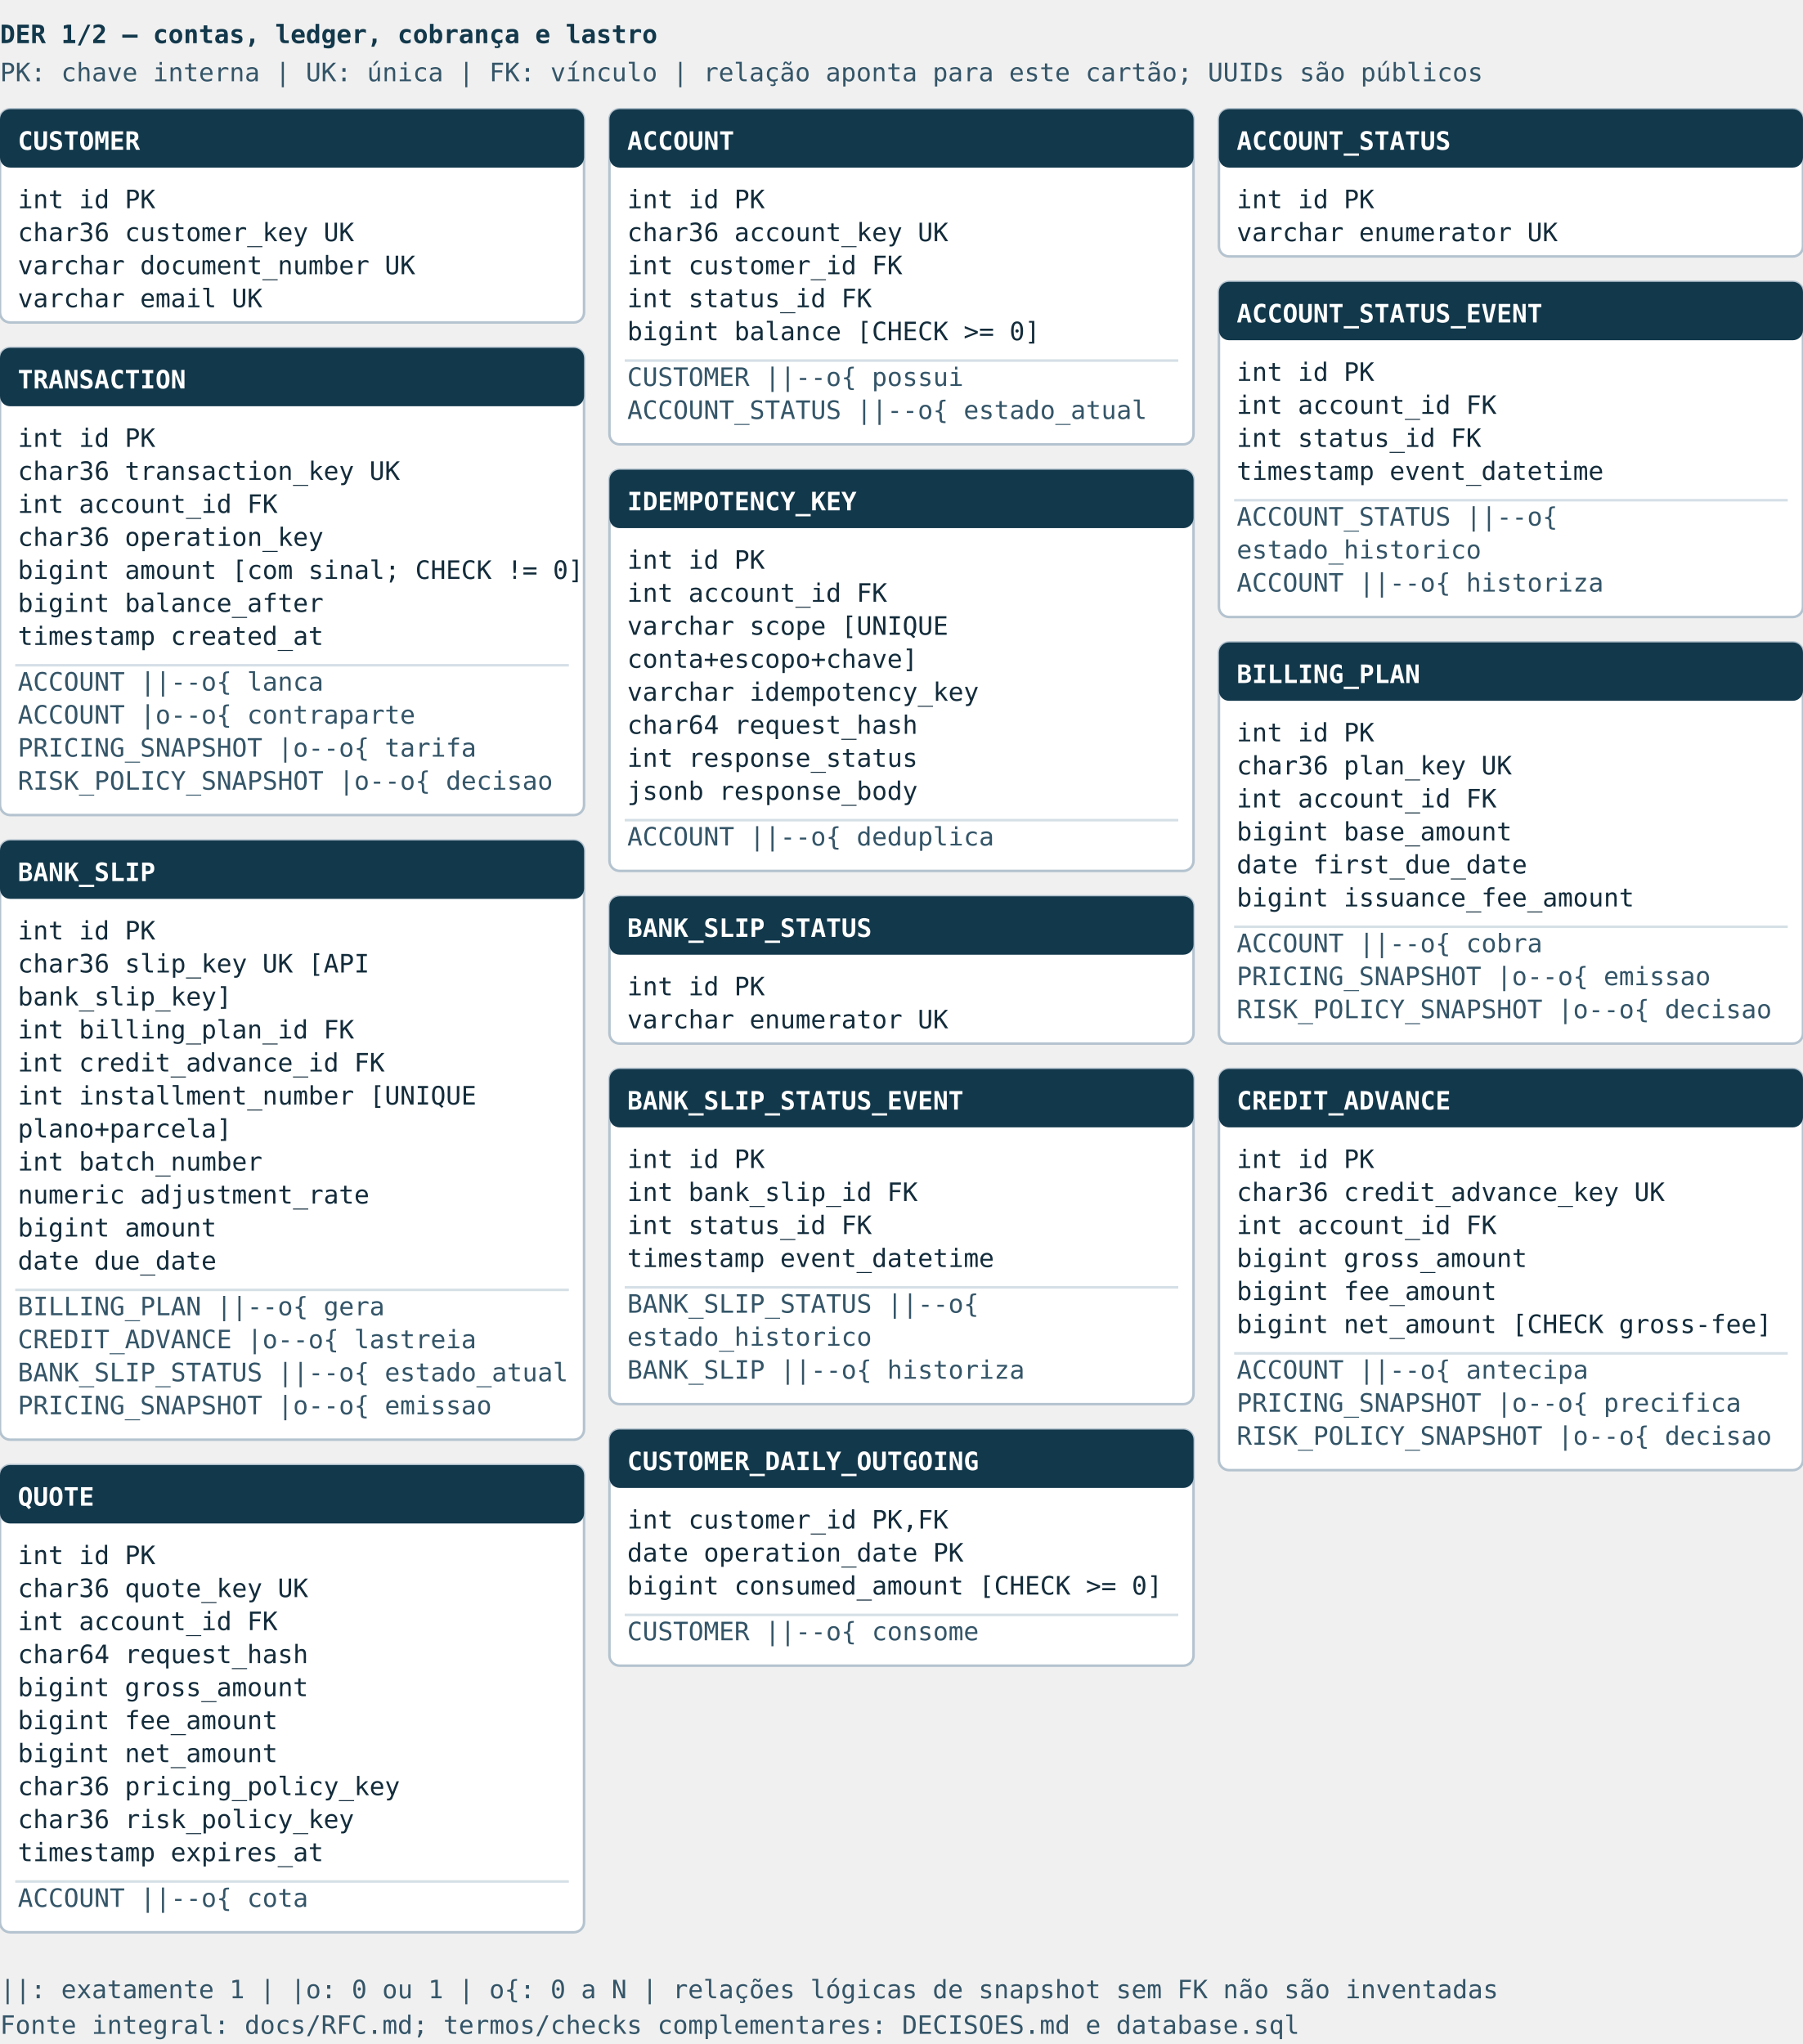
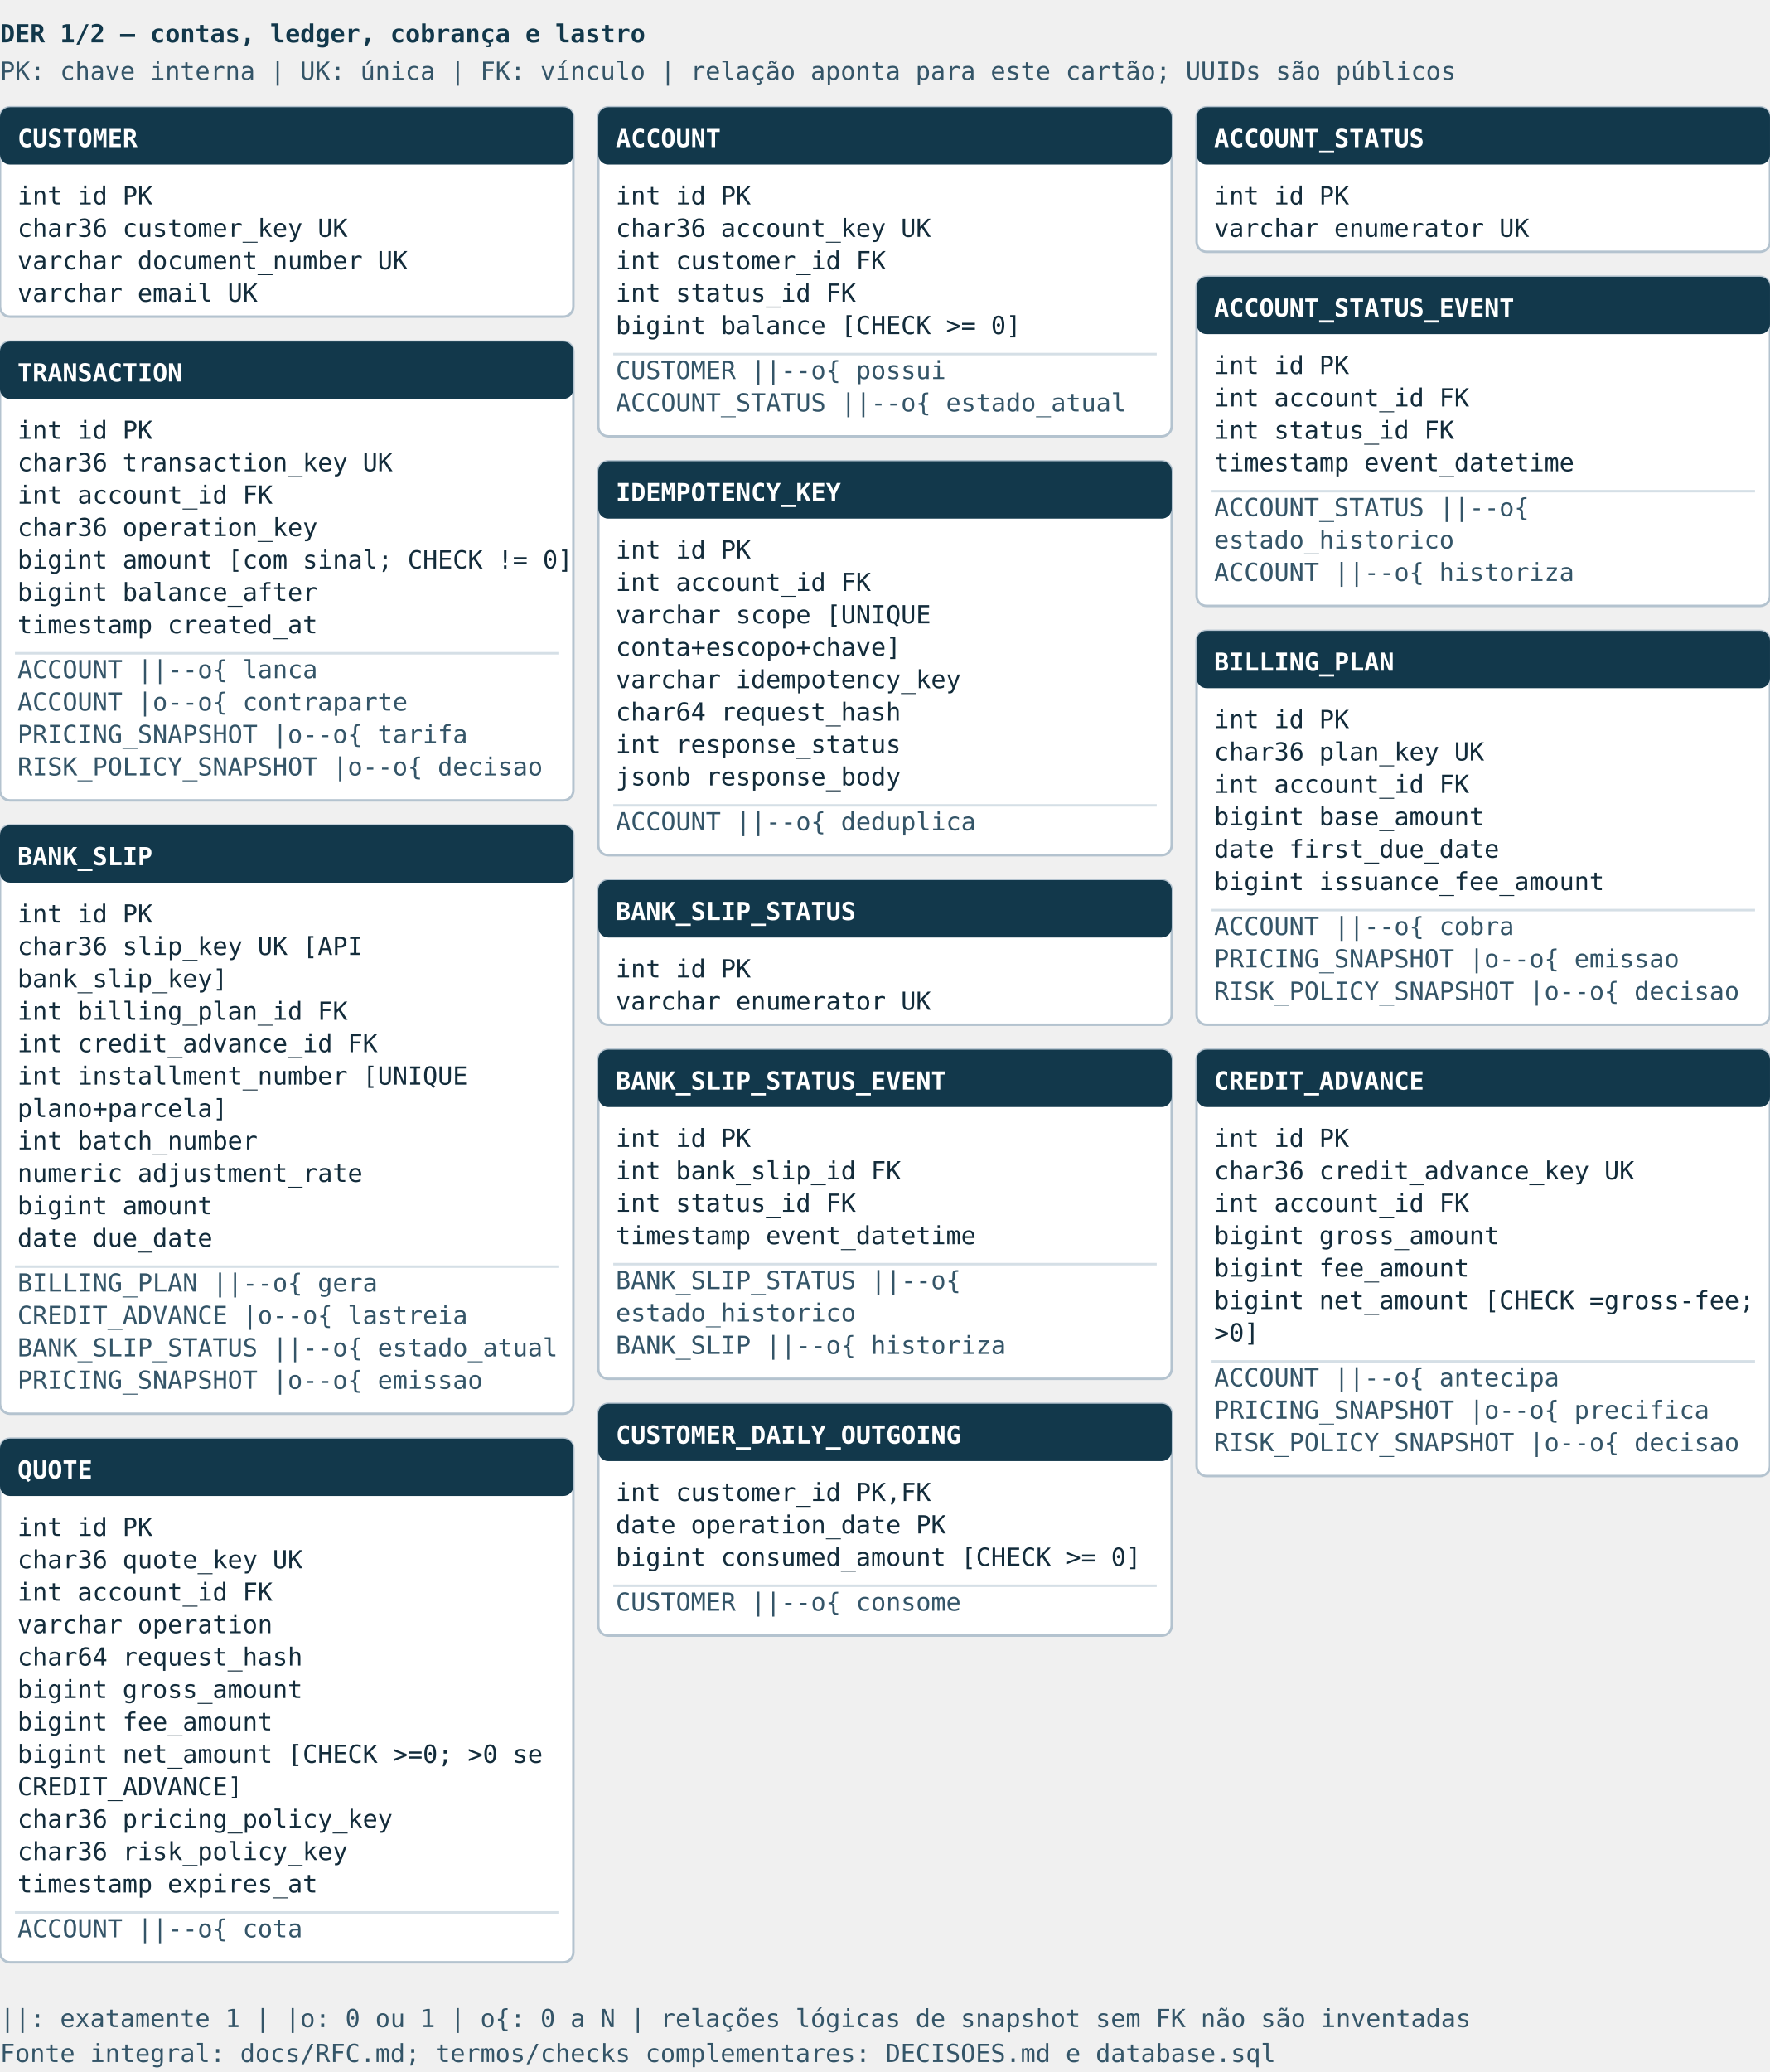
- <svg xmlns="http://www.w3.org/2000/svg" width="710" height="805" viewBox="0 0 710 805" role="img" aria-label="DER 1/2 — contas, ledger, cobrança e lastro">
+ <svg xmlns="http://www.w3.org/2000/svg" width="710" height="831" viewBox="0 0 710 831" role="img" aria-label="DER 1/2 — contas, ledger, cobrança e lastro">
  <style>text{font-family:DejaVu Sans Mono,monospace;font-size:10px}</style>
  <text x="0" y="17" fill="#12384b" font-weight="bold">DER 1/2 — contas, ledger, cobrança e lastro</text>
  <text x="0" y="32" fill="#345568">PK: chave interna | UK: única | FK: vínculo | relação aponta para este cartão; UUIDs são públicos</text>
  <g data-entity="CUSTOMER">
    <rect x="0" y="43" width="230" height="84" rx="4" fill="#fff" stroke="#b4c3cf" />
    <rect x="0" y="43" width="230" height="23" rx="4" fill="#12384b" />
    <text x="7" y="59" fill="#fff" font-weight="bold">CUSTOMER</text>
    <text x="7" y="82" fill="#132c3b">int id PK</text>
    <text x="7" y="95" fill="#132c3b">char36 customer_key UK</text>
    <text x="7" y="108" fill="#132c3b">varchar document_number UK</text>
    <text x="7" y="121" fill="#132c3b">varchar email UK</text>
  </g>
  <g data-entity="ACCOUNT">
    <rect x="240" y="43" width="230" height="132" rx="4" fill="#fff" stroke="#b4c3cf" />
    <rect x="240" y="43" width="230" height="23" rx="4" fill="#12384b" />
    <text x="247" y="59" fill="#fff" font-weight="bold">ACCOUNT</text>
    <text x="247" y="82" fill="#132c3b">int id PK</text>
    <text x="247" y="95" fill="#132c3b">char36 account_key UK</text>
    <text x="247" y="108" fill="#132c3b">int customer_id FK</text>
    <text x="247" y="121" fill="#132c3b">int status_id FK</text>
    <text x="247" y="134" fill="#132c3b">bigint balance [CHECK &gt;= 0]</text>
    <path d="M246 142h218" stroke="#d5dfe6" />
    <g data-relation="CUSTOMER:||--o{:ACCOUNT:possui">
      <text x="247" y="152" fill="#345568">CUSTOMER ||--o{ possui</text>
    </g>
    <g data-relation="ACCOUNT_STATUS:||--o{:ACCOUNT:estado_atual">
      <text x="247" y="165" fill="#345568">ACCOUNT_STATUS ||--o{ estado_atual</text>
    </g>
  </g>
  <g data-entity="ACCOUNT_STATUS">
    <rect x="480" y="43" width="230" height="58" rx="4" fill="#fff" stroke="#b4c3cf" />
    <rect x="480" y="43" width="230" height="23" rx="4" fill="#12384b" />
    <text x="487" y="59" fill="#fff" font-weight="bold">ACCOUNT_STATUS</text>
    <text x="487" y="82" fill="#132c3b">int id PK</text>
    <text x="487" y="95" fill="#132c3b">varchar enumerator UK</text>
  </g>
  <g data-entity="ACCOUNT_STATUS_EVENT">
    <rect x="480" y="111" width="230" height="132" rx="4" fill="#fff" stroke="#b4c3cf" />
    <rect x="480" y="111" width="230" height="23" rx="4" fill="#12384b" />
    <text x="487" y="127" fill="#fff" font-weight="bold">ACCOUNT_STATUS_EVENT</text>
    <text x="487" y="150" fill="#132c3b">int id PK</text>
    <text x="487" y="163" fill="#132c3b">int account_id FK</text>
    <text x="487" y="176" fill="#132c3b">int status_id FK</text>
    <text x="487" y="189" fill="#132c3b">timestamp event_datetime</text>
    <path d="M486 197h218" stroke="#d5dfe6" />
    <g data-relation="ACCOUNT_STATUS:||--o{:ACCOUNT_STATUS_EVENT:estado_historico">
      <text x="487" y="207" fill="#345568">ACCOUNT_STATUS ||--o{</text>
      <text x="487" y="220" fill="#345568">estado_historico</text>
    </g>
    <g data-relation="ACCOUNT:||--o{:ACCOUNT_STATUS_EVENT:historiza">
      <text x="487" y="233" fill="#345568">ACCOUNT ||--o{ historiza</text>
    </g>
  </g>
  <g data-entity="TRANSACTION">
    <rect x="0" y="137" width="230" height="184" rx="4" fill="#fff" stroke="#b4c3cf" />
    <rect x="0" y="137" width="230" height="23" rx="4" fill="#12384b" />
    <text x="7" y="153" fill="#fff" font-weight="bold">TRANSACTION</text>
    <text x="7" y="176" fill="#132c3b">int id PK</text>
    <text x="7" y="189" fill="#132c3b">char36 transaction_key UK</text>
    <text x="7" y="202" fill="#132c3b">int account_id FK</text>
    <text x="7" y="215" fill="#132c3b">char36 operation_key</text>
    <text x="7" y="228" fill="#132c3b">bigint amount [com sinal; CHECK != 0]</text>
    <text x="7" y="241" fill="#132c3b">bigint balance_after</text>
    <text x="7" y="254" fill="#132c3b">timestamp created_at</text>
    <path d="M6 262h218" stroke="#d5dfe6" />
    <g data-relation="ACCOUNT:||--o{:TRANSACTION:lanca">
      <text x="7" y="272" fill="#345568">ACCOUNT ||--o{ lanca</text>
    </g>
    <g data-relation="ACCOUNT:|o--o{:TRANSACTION:contraparte">
      <text x="7" y="285" fill="#345568">ACCOUNT |o--o{ contraparte</text>
    </g>
    <g data-relation="PRICING_SNAPSHOT:|o--o{:TRANSACTION:tarifa">
      <text x="7" y="298" fill="#345568">PRICING_SNAPSHOT |o--o{ tarifa</text>
    </g>
    <g data-relation="RISK_POLICY_SNAPSHOT:|o--o{:TRANSACTION:decisao">
      <text x="7" y="311" fill="#345568">RISK_POLICY_SNAPSHOT |o--o{ decisao</text>
    </g>
  </g>
  <g data-entity="IDEMPOTENCY_KEY">
    <rect x="240" y="185" width="230" height="158" rx="4" fill="#fff" stroke="#b4c3cf" />
    <rect x="240" y="185" width="230" height="23" rx="4" fill="#12384b" />
    <text x="247" y="201" fill="#fff" font-weight="bold">IDEMPOTENCY_KEY</text>
    <text x="247" y="224" fill="#132c3b">int id PK</text>
    <text x="247" y="237" fill="#132c3b">int account_id FK</text>
    <text x="247" y="250" fill="#132c3b">varchar scope [UNIQUE</text>
    <text x="247" y="263" fill="#132c3b">conta+escopo+chave]</text>
    <text x="247" y="276" fill="#132c3b">varchar idempotency_key</text>
    <text x="247" y="289" fill="#132c3b">char64 request_hash</text>
    <text x="247" y="302" fill="#132c3b">int response_status</text>
    <text x="247" y="315" fill="#132c3b">jsonb response_body</text>
    <path d="M246 323h218" stroke="#d5dfe6" />
    <g data-relation="ACCOUNT:||--o{:IDEMPOTENCY_KEY:deduplica">
      <text x="247" y="333" fill="#345568">ACCOUNT ||--o{ deduplica</text>
    </g>
  </g>
  <g data-entity="BILLING_PLAN">
    <rect x="480" y="253" width="230" height="158" rx="4" fill="#fff" stroke="#b4c3cf" />
    <rect x="480" y="253" width="230" height="23" rx="4" fill="#12384b" />
    <text x="487" y="269" fill="#fff" font-weight="bold">BILLING_PLAN</text>
    <text x="487" y="292" fill="#132c3b">int id PK</text>
    <text x="487" y="305" fill="#132c3b">char36 plan_key UK</text>
    <text x="487" y="318" fill="#132c3b">int account_id FK</text>
    <text x="487" y="331" fill="#132c3b">bigint base_amount</text>
    <text x="487" y="344" fill="#132c3b">date first_due_date</text>
    <text x="487" y="357" fill="#132c3b">bigint issuance_fee_amount</text>
    <path d="M486 365h218" stroke="#d5dfe6" />
    <g data-relation="ACCOUNT:||--o{:BILLING_PLAN:cobra">
      <text x="487" y="375" fill="#345568">ACCOUNT ||--o{ cobra</text>
    </g>
    <g data-relation="PRICING_SNAPSHOT:|o--o{:BILLING_PLAN:emissao">
      <text x="487" y="388" fill="#345568">PRICING_SNAPSHOT |o--o{ emissao</text>
    </g>
    <g data-relation="RISK_POLICY_SNAPSHOT:|o--o{:BILLING_PLAN:decisao">
      <text x="487" y="401" fill="#345568">RISK_POLICY_SNAPSHOT |o--o{ decisao</text>
    </g>
  </g>
  <g data-entity="BANK_SLIP">
    <rect x="0" y="331" width="230" height="236" rx="4" fill="#fff" stroke="#b4c3cf" />
    <rect x="0" y="331" width="230" height="23" rx="4" fill="#12384b" />
    <text x="7" y="347" fill="#fff" font-weight="bold">BANK_SLIP</text>
    <text x="7" y="370" fill="#132c3b">int id PK</text>
    <text x="7" y="383" fill="#132c3b">char36 slip_key UK [API</text>
    <text x="7" y="396" fill="#132c3b">bank_slip_key]</text>
    <text x="7" y="409" fill="#132c3b">int billing_plan_id FK</text>
    <text x="7" y="422" fill="#132c3b">int credit_advance_id FK</text>
    <text x="7" y="435" fill="#132c3b">int installment_number [UNIQUE</text>
    <text x="7" y="448" fill="#132c3b">plano+parcela]</text>
    <text x="7" y="461" fill="#132c3b">int batch_number</text>
    <text x="7" y="474" fill="#132c3b">numeric adjustment_rate</text>
    <text x="7" y="487" fill="#132c3b">bigint amount</text>
    <text x="7" y="500" fill="#132c3b">date due_date</text>
    <path d="M6 508h218" stroke="#d5dfe6" />
    <g data-relation="BILLING_PLAN:||--o{:BANK_SLIP:gera">
      <text x="7" y="518" fill="#345568">BILLING_PLAN ||--o{ gera</text>
    </g>
    <g data-relation="CREDIT_ADVANCE:|o--o{:BANK_SLIP:lastreia">
      <text x="7" y="531" fill="#345568">CREDIT_ADVANCE |o--o{ lastreia</text>
    </g>
    <g data-relation="BANK_SLIP_STATUS:||--o{:BANK_SLIP:estado_atual">
      <text x="7" y="544" fill="#345568">BANK_SLIP_STATUS ||--o{ estado_atual</text>
    </g>
    <g data-relation="PRICING_SNAPSHOT:|o--o{:BANK_SLIP:emissao">
      <text x="7" y="557" fill="#345568">PRICING_SNAPSHOT |o--o{ emissao</text>
    </g>
  </g>
  <g data-entity="BANK_SLIP_STATUS">
    <rect x="240" y="353" width="230" height="58" rx="4" fill="#fff" stroke="#b4c3cf" />
    <rect x="240" y="353" width="230" height="23" rx="4" fill="#12384b" />
    <text x="247" y="369" fill="#fff" font-weight="bold">BANK_SLIP_STATUS</text>
    <text x="247" y="392" fill="#132c3b">int id PK</text>
    <text x="247" y="405" fill="#132c3b">varchar enumerator UK</text>
  </g>
  <g data-entity="BANK_SLIP_STATUS_EVENT">
    <rect x="240" y="421" width="230" height="132" rx="4" fill="#fff" stroke="#b4c3cf" />
    <rect x="240" y="421" width="230" height="23" rx="4" fill="#12384b" />
    <text x="247" y="437" fill="#fff" font-weight="bold">BANK_SLIP_STATUS_EVENT</text>
    <text x="247" y="460" fill="#132c3b">int id PK</text>
    <text x="247" y="473" fill="#132c3b">int bank_slip_id FK</text>
    <text x="247" y="486" fill="#132c3b">int status_id FK</text>
    <text x="247" y="499" fill="#132c3b">timestamp event_datetime</text>
    <path d="M246 507h218" stroke="#d5dfe6" />
    <g data-relation="BANK_SLIP_STATUS:||--o{:BANK_SLIP_STATUS_EVENT:estado_historico">
      <text x="247" y="517" fill="#345568">BANK_SLIP_STATUS ||--o{</text>
      <text x="247" y="530" fill="#345568">estado_historico</text>
    </g>
    <g data-relation="BANK_SLIP:||--o{:BANK_SLIP_STATUS_EVENT:historiza">
      <text x="247" y="543" fill="#345568">BANK_SLIP ||--o{ historiza</text>
    </g>
  </g>
  <g data-entity="CREDIT_ADVANCE">
-     <rect x="480" y="421" width="230" height="158" rx="4" fill="#fff" stroke="#b4c3cf" />
+     <rect x="480" y="421" width="230" height="171" rx="4" fill="#fff" stroke="#b4c3cf" />
    <rect x="480" y="421" width="230" height="23" rx="4" fill="#12384b" />
    <text x="487" y="437" fill="#fff" font-weight="bold">CREDIT_ADVANCE</text>
    <text x="487" y="460" fill="#132c3b">int id PK</text>
    <text x="487" y="473" fill="#132c3b">char36 credit_advance_key UK</text>
    <text x="487" y="486" fill="#132c3b">int account_id FK</text>
    <text x="487" y="499" fill="#132c3b">bigint gross_amount</text>
    <text x="487" y="512" fill="#132c3b">bigint fee_amount</text>
-     <text x="487" y="525" fill="#132c3b">bigint net_amount [CHECK gross-fee]</text>
-     <path d="M486 533h218" stroke="#d5dfe6" />
+     <text x="487" y="525" fill="#132c3b">bigint net_amount [CHECK =gross-fee;</text>
+     <text x="487" y="538" fill="#132c3b">&gt;0]</text>
+     <path d="M486 546h218" stroke="#d5dfe6" />
    <g data-relation="ACCOUNT:||--o{:CREDIT_ADVANCE:antecipa">
-       <text x="487" y="543" fill="#345568">ACCOUNT ||--o{ antecipa</text>
+       <text x="487" y="556" fill="#345568">ACCOUNT ||--o{ antecipa</text>
    </g>
    <g data-relation="PRICING_SNAPSHOT:|o--o{:CREDIT_ADVANCE:precifica">
-       <text x="487" y="556" fill="#345568">PRICING_SNAPSHOT |o--o{ precifica</text>
+       <text x="487" y="569" fill="#345568">PRICING_SNAPSHOT |o--o{ precifica</text>
    </g>
    <g data-relation="RISK_POLICY_SNAPSHOT:|o--o{:CREDIT_ADVANCE:decisao">
-       <text x="487" y="569" fill="#345568">RISK_POLICY_SNAPSHOT |o--o{ decisao</text>
+       <text x="487" y="582" fill="#345568">RISK_POLICY_SNAPSHOT |o--o{ decisao</text>
    </g>
  </g>
  <g data-entity="CUSTOMER_DAILY_OUTGOING">
    <rect x="240" y="563" width="230" height="93" rx="4" fill="#fff" stroke="#b4c3cf" />
    <rect x="240" y="563" width="230" height="23" rx="4" fill="#12384b" />
    <text x="247" y="579" fill="#fff" font-weight="bold">CUSTOMER_DAILY_OUTGOING</text>
    <text x="247" y="602" fill="#132c3b">int customer_id PK,FK</text>
    <text x="247" y="615" fill="#132c3b">date operation_date PK</text>
    <text x="247" y="628" fill="#132c3b">bigint consumed_amount [CHECK &gt;= 0]</text>
    <path d="M246 636h218" stroke="#d5dfe6" />
    <g data-relation="CUSTOMER:||--o{:CUSTOMER_DAILY_OUTGOING:consome">
      <text x="247" y="646" fill="#345568">CUSTOMER ||--o{ consome</text>
    </g>
  </g>
  <g data-entity="QUOTE">
-     <rect x="0" y="577" width="230" height="184" rx="4" fill="#fff" stroke="#b4c3cf" />
+     <rect x="0" y="577" width="230" height="210" rx="4" fill="#fff" stroke="#b4c3cf" />
    <rect x="0" y="577" width="230" height="23" rx="4" fill="#12384b" />
    <text x="7" y="593" fill="#fff" font-weight="bold">QUOTE</text>
    <text x="7" y="616" fill="#132c3b">int id PK</text>
    <text x="7" y="629" fill="#132c3b">char36 quote_key UK</text>
    <text x="7" y="642" fill="#132c3b">int account_id FK</text>
-     <text x="7" y="655" fill="#132c3b">char64 request_hash</text>
-     <text x="7" y="668" fill="#132c3b">bigint gross_amount</text>
-     <text x="7" y="681" fill="#132c3b">bigint fee_amount</text>
-     <text x="7" y="694" fill="#132c3b">bigint net_amount</text>
-     <text x="7" y="707" fill="#132c3b">char36 pricing_policy_key</text>
-     <text x="7" y="720" fill="#132c3b">char36 risk_policy_key</text>
-     <text x="7" y="733" fill="#132c3b">timestamp expires_at</text>
-     <path d="M6 741h218" stroke="#d5dfe6" />
+     <text x="7" y="655" fill="#132c3b">varchar operation</text>
+     <text x="7" y="668" fill="#132c3b">char64 request_hash</text>
+     <text x="7" y="681" fill="#132c3b">bigint gross_amount</text>
+     <text x="7" y="694" fill="#132c3b">bigint fee_amount</text>
+     <text x="7" y="707" fill="#132c3b">bigint net_amount [CHECK &gt;=0; &gt;0 se</text>
+     <text x="7" y="720" fill="#132c3b">CREDIT_ADVANCE]</text>
+     <text x="7" y="733" fill="#132c3b">char36 pricing_policy_key</text>
+     <text x="7" y="746" fill="#132c3b">char36 risk_policy_key</text>
+     <text x="7" y="759" fill="#132c3b">timestamp expires_at</text>
+     <path d="M6 767h218" stroke="#d5dfe6" />
    <g data-relation="ACCOUNT:||--o{:QUOTE:cota">
-       <text x="7" y="751" fill="#345568">ACCOUNT ||--o{ cota</text>
-     </g>
-   </g>
-   <text x="0" y="787" fill="#345568">||: exatamente 1 | |o: 0 ou 1 | o{: 0 a N | relações lógicas de snapshot sem FK não são inventadas</text>
-   <text x="0" y="801" fill="#345568">Fonte integral: docs/RFC.md; termos/checks complementares: DECISOES.md e database.sql</text>
+       <text x="7" y="777" fill="#345568">ACCOUNT ||--o{ cota</text>
+     </g>
+   </g>
+   <text x="0" y="813" fill="#345568">||: exatamente 1 | |o: 0 ou 1 | o{: 0 a N | relações lógicas de snapshot sem FK não são inventadas</text>
+   <text x="0" y="827" fill="#345568">Fonte integral: docs/RFC.md; termos/checks complementares: DECISOES.md e database.sql</text>
</svg>
